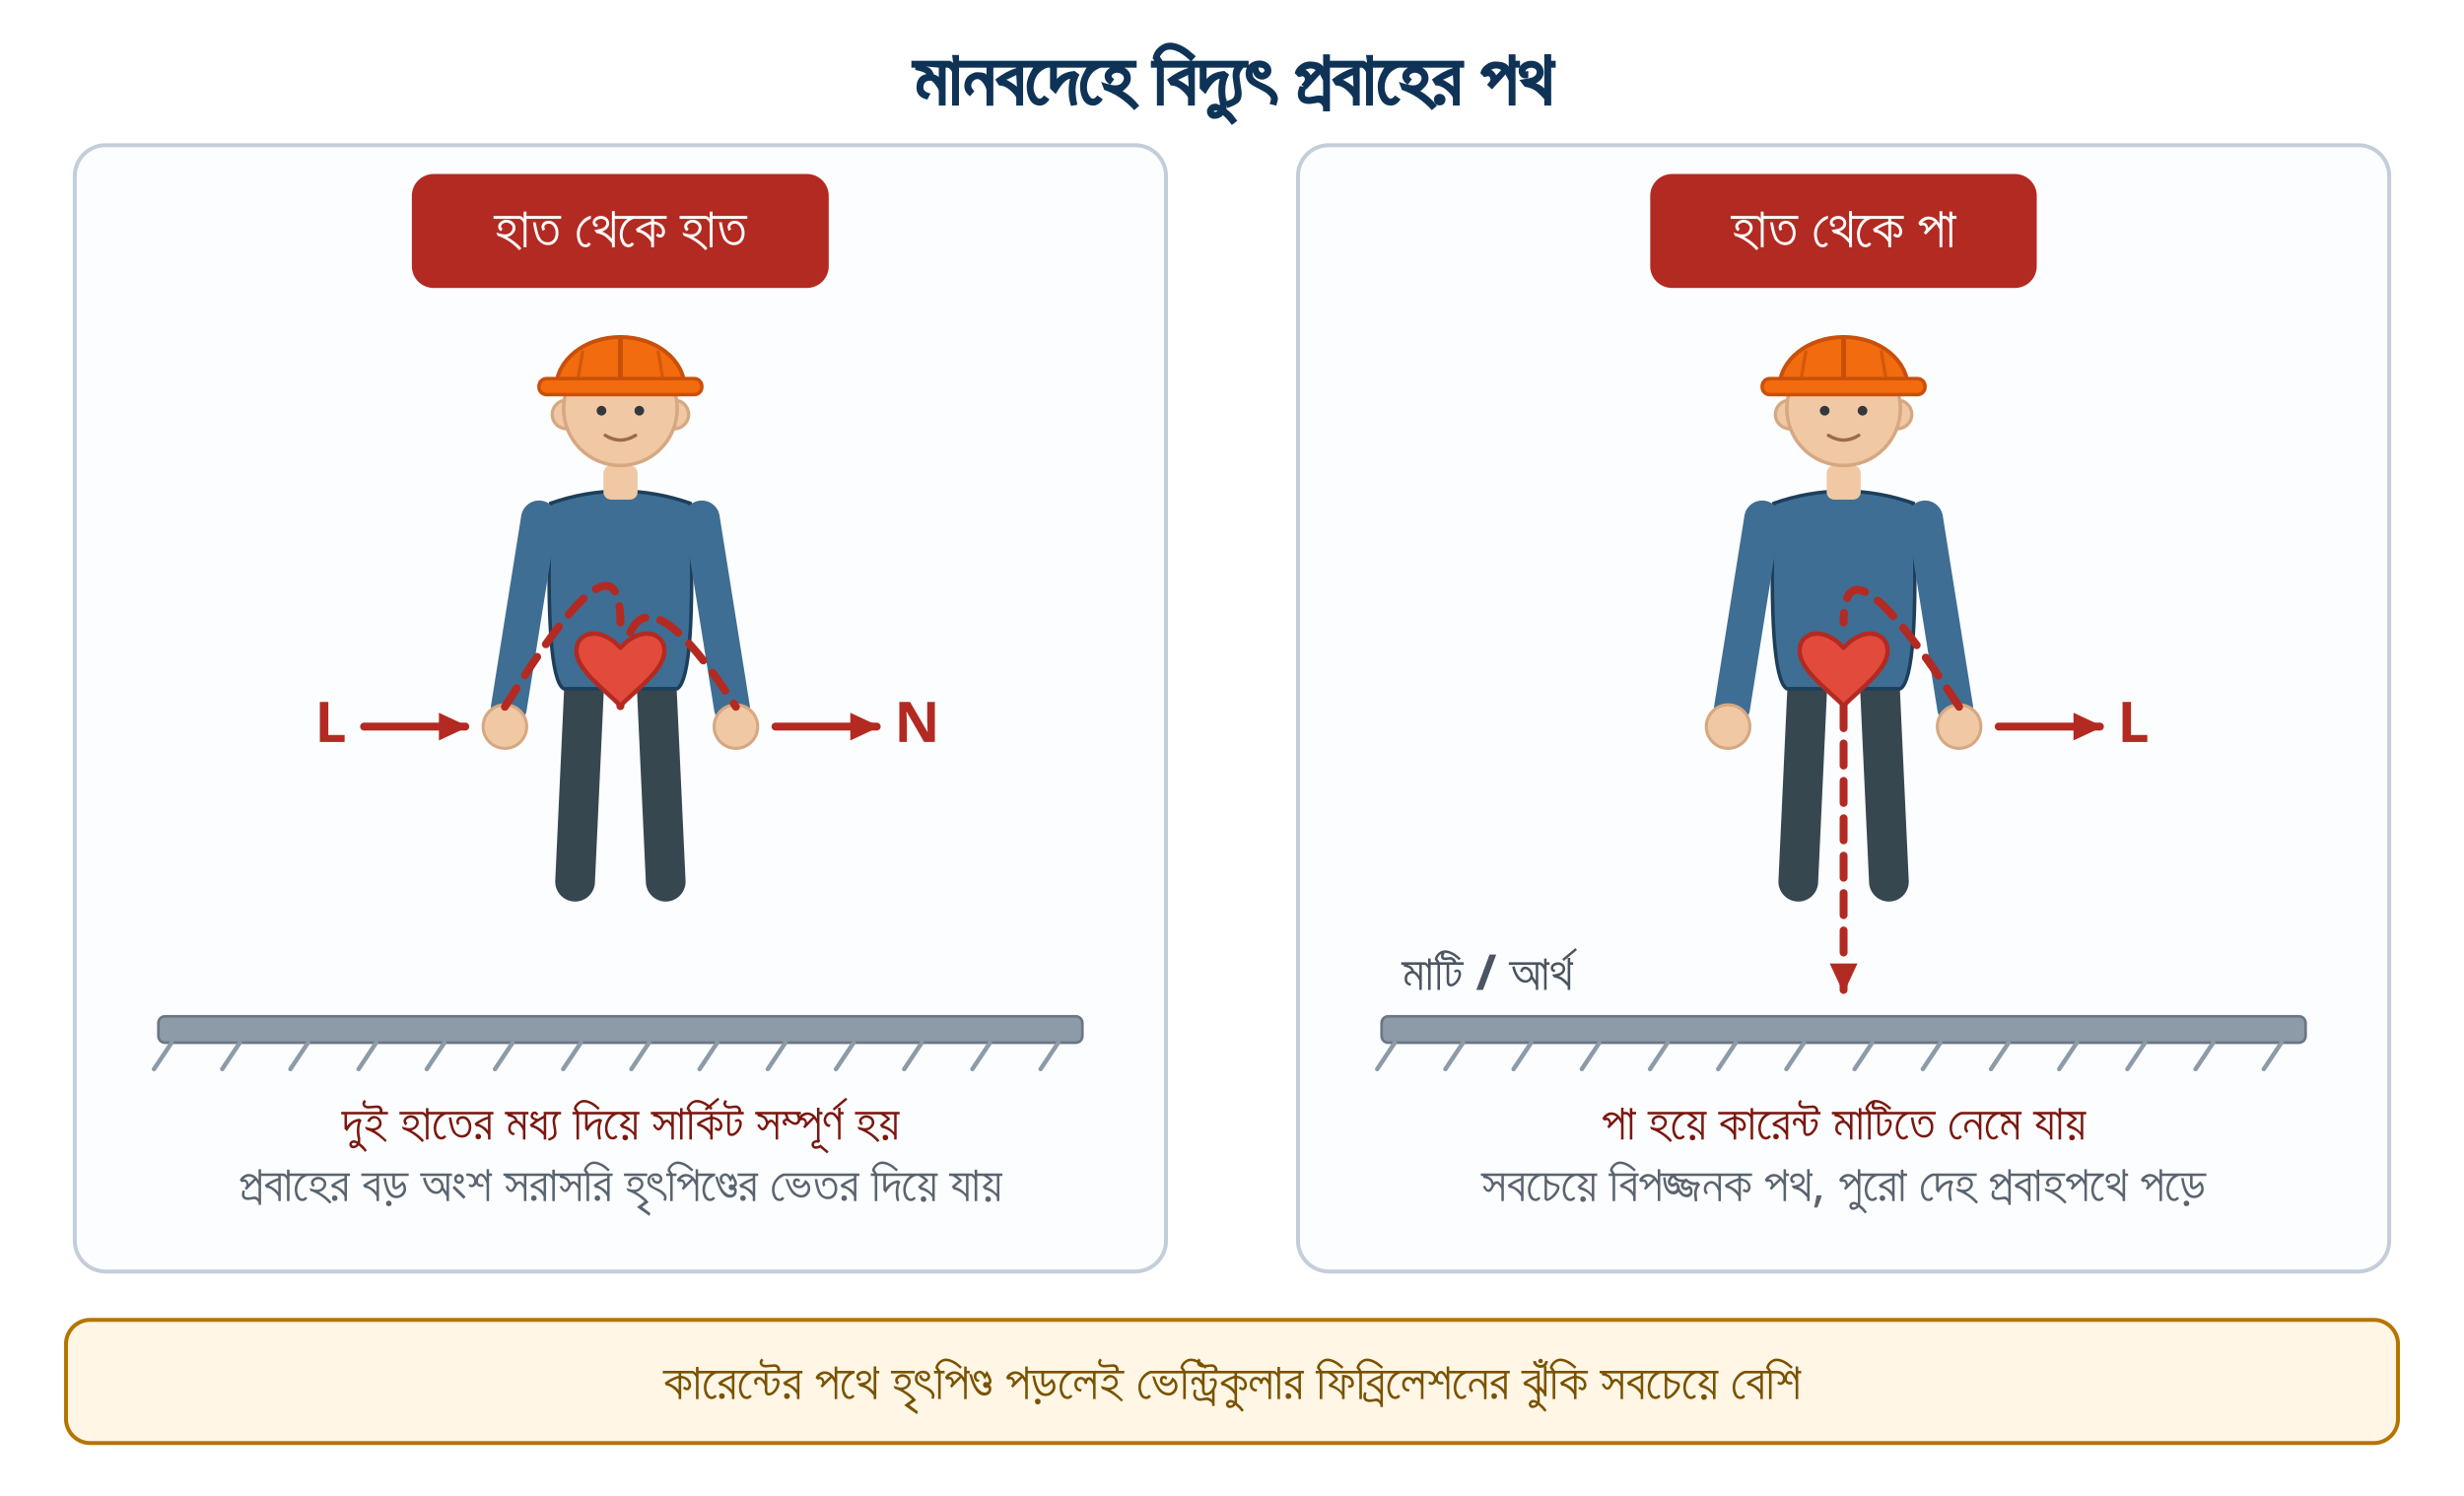
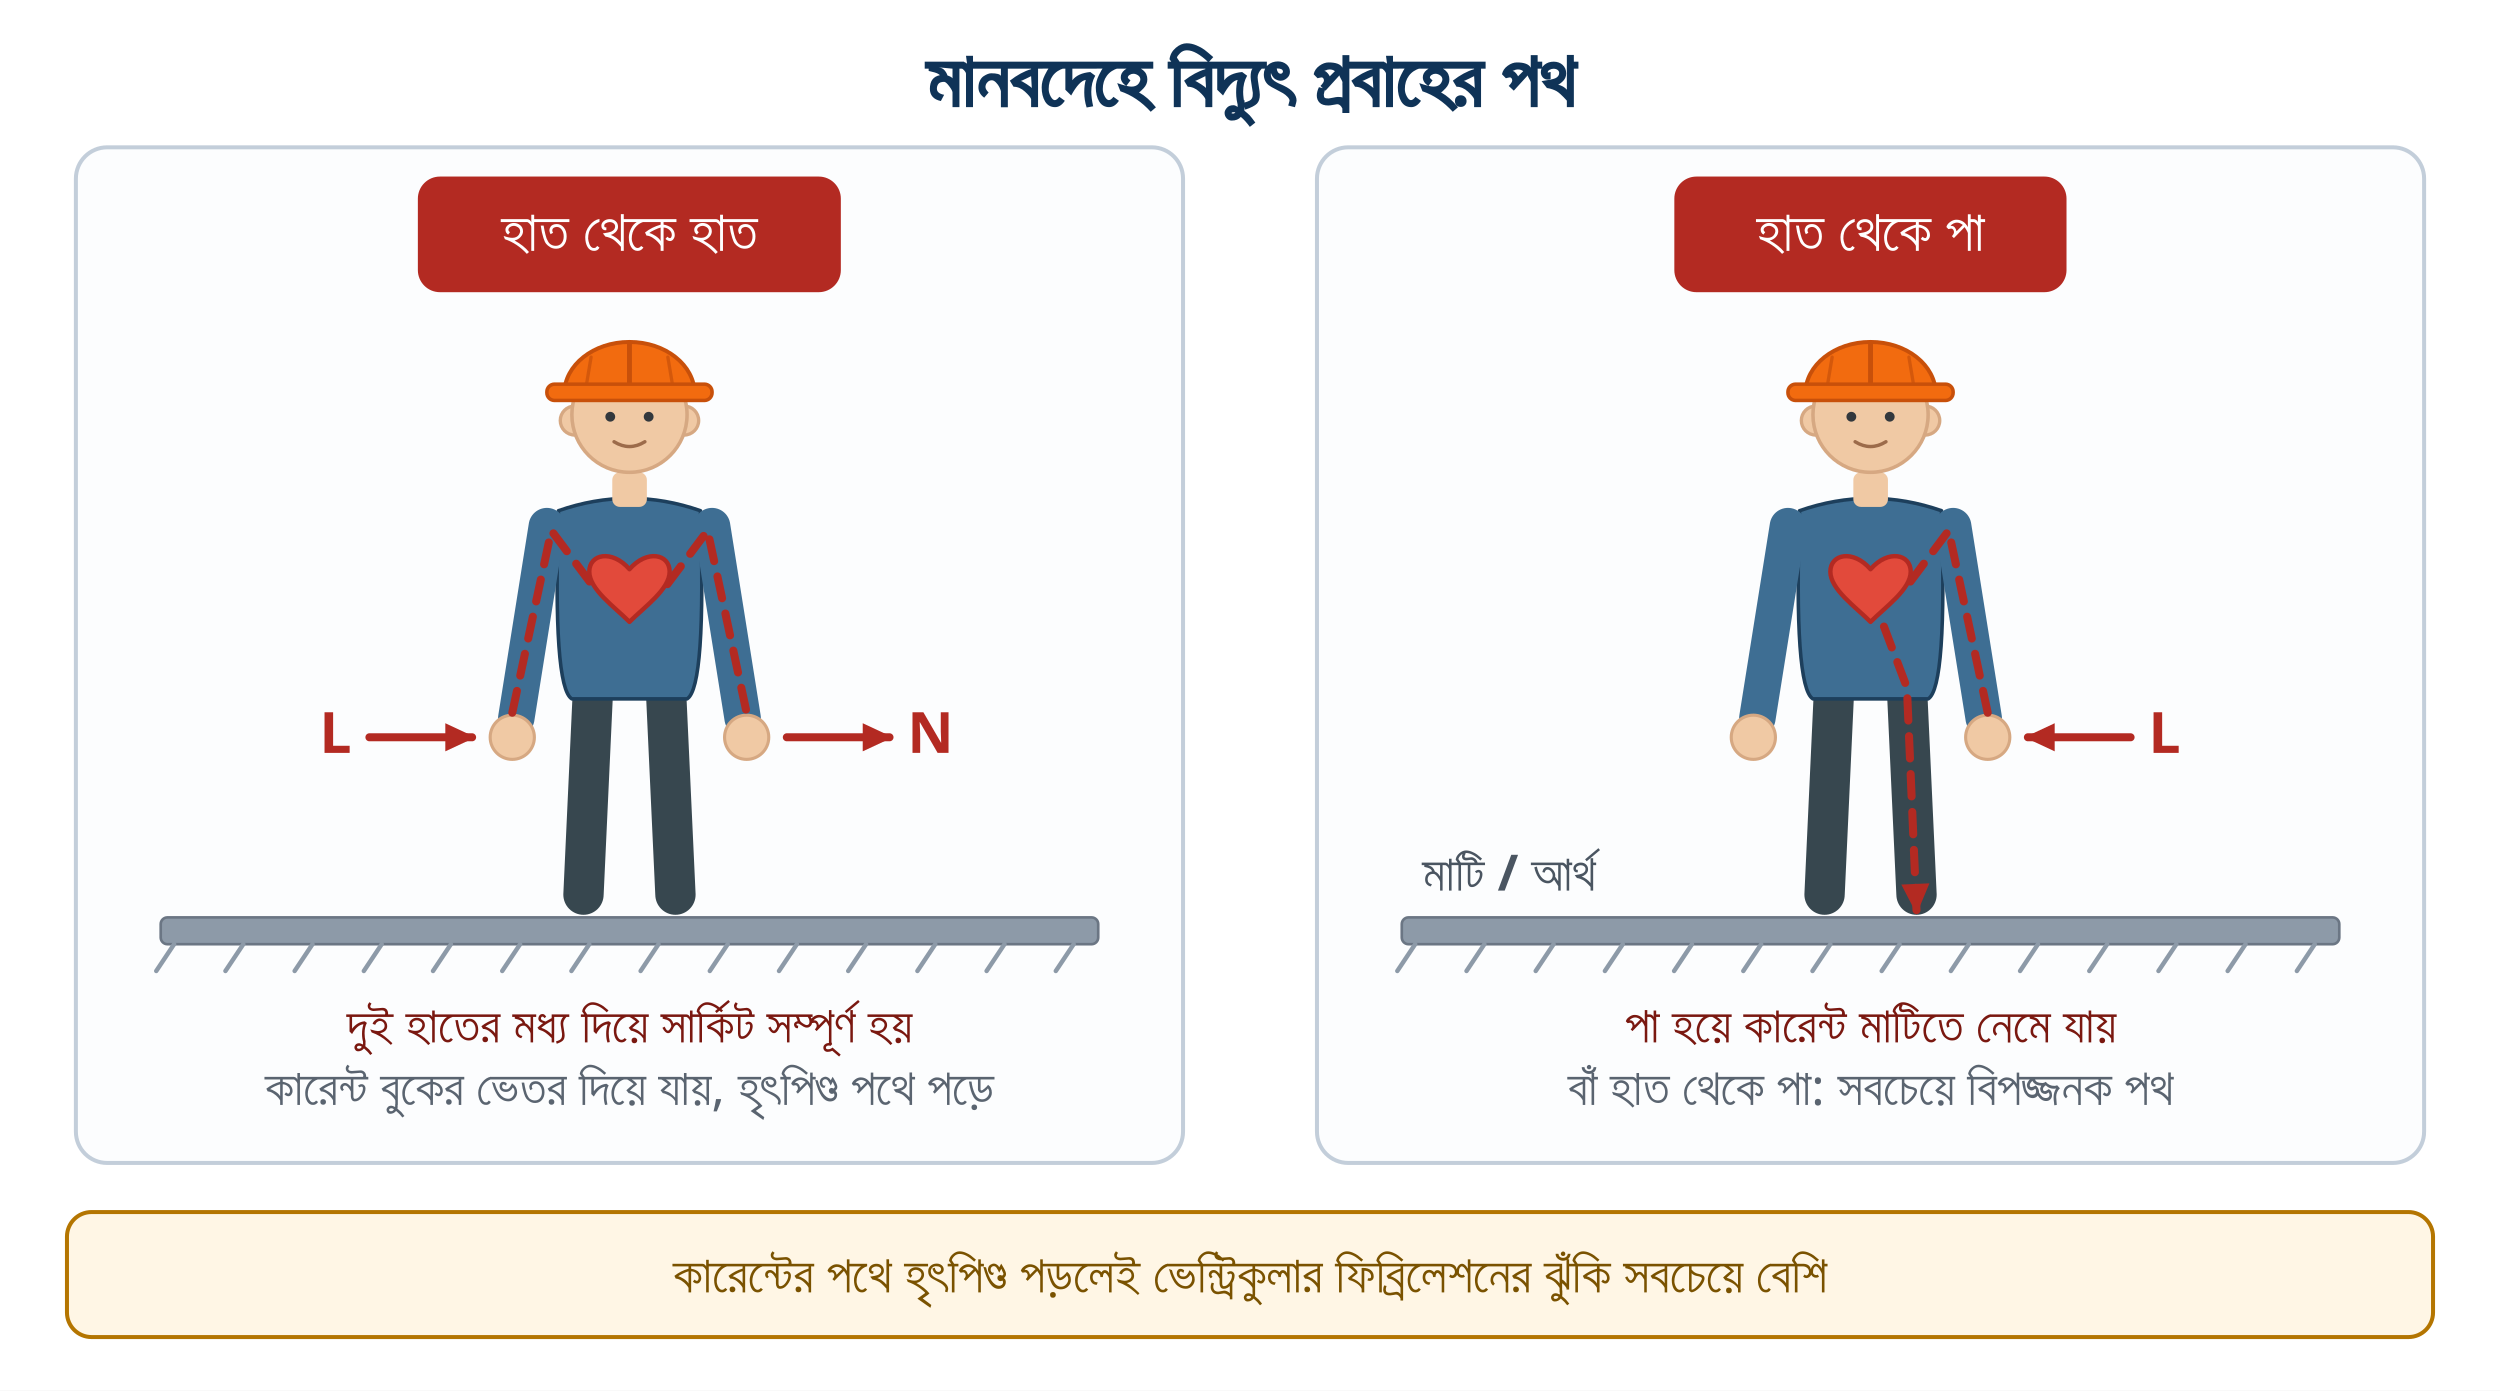
- <svg xmlns="http://www.w3.org/2000/svg" width="1120" height="680" viewBox="0 0 1120 680">
+ <svg xmlns="http://www.w3.org/2000/svg" width="1120" height="623" viewBox="0 0 1120 623">
  <defs>
    <marker id="arr" viewBox="0 0 10 10" refX="8.5" refY="5" markerUnits="userSpaceOnUse" markerWidth="15" markerHeight="15" orient="auto-start-reverse">
      <path d="M 0.5 0.8 L 9.5 5 L 0.5 9.2 z" fill="#B32A22" />
    </marker>
  </defs>
-   <rect width="1120" height="680" fill="#FFFFFF" />
+   <rect width="1120" height="623" fill="#FFFFFF" />
  <text x="560.0" y="48.0" font-family="Kalpurush" font-size="34" font-weight="700" fill="#0F3357" text-anchor="middle">মানবদেহে বিদ্যুৎ প্রবাহের পথ</text>
-   <rect x="34.0" y="66.0" width="496.0" height="512.0" rx="14" fill="#FCFDFE" stroke="#C3CEDA" stroke-width="1.8" />
+   <rect x="34.0" y="66.0" width="496.0" height="455.0" rx="14" fill="#FCFDFE" stroke="#C3CEDA" stroke-width="1.8" />
  <rect x="188.1" y="80.0" width="187.7" height="50.0" rx="9" fill="#B32A22" stroke="#B32A22" stroke-width="1.8" />
  <text x="282.0" y="112.4" font-family="Kalpurush" font-size="25.5" font-weight="600" fill="#FFFFFF" text-anchor="middle">হাত থেকে হাত</text>
-   <text x="282.0" y="546.0" font-family="Kalpurush" font-size="22.5" font-weight="400" fill="#5A6470" text-anchor="middle">প্রবাহের বড় অংশ সরাসরি হৃৎপিণ্ডের ভেতর দিয়ে যায়</text>
-   <rect x="72.0" y="462.0" width="420.0" height="12.0" rx="3" fill="#8D9AA8" stroke="#6B7684" stroke-width="1.2" />
-   <line x1="78.0" y1="474.0" x2="70.0" y2="486.0" stroke="#8D9AA8" stroke-width="2" stroke-linecap="round" />
-   <line x1="109.0" y1="474.0" x2="101.0" y2="486.0" stroke="#8D9AA8" stroke-width="2" stroke-linecap="round" />
-   <line x1="140.0" y1="474.0" x2="132.0" y2="486.0" stroke="#8D9AA8" stroke-width="2" stroke-linecap="round" />
-   <line x1="171.0" y1="474.0" x2="163.0" y2="486.0" stroke="#8D9AA8" stroke-width="2" stroke-linecap="round" />
-   <line x1="202.0" y1="474.0" x2="194.0" y2="486.0" stroke="#8D9AA8" stroke-width="2" stroke-linecap="round" />
-   <line x1="233.0" y1="474.0" x2="225.0" y2="486.0" stroke="#8D9AA8" stroke-width="2" stroke-linecap="round" />
-   <line x1="264.0" y1="474.0" x2="256.0" y2="486.0" stroke="#8D9AA8" stroke-width="2" stroke-linecap="round" />
-   <line x1="295.0" y1="474.0" x2="287.0" y2="486.0" stroke="#8D9AA8" stroke-width="2" stroke-linecap="round" />
-   <line x1="326.0" y1="474.0" x2="318.0" y2="486.0" stroke="#8D9AA8" stroke-width="2" stroke-linecap="round" />
-   <line x1="357.0" y1="474.0" x2="349.0" y2="486.0" stroke="#8D9AA8" stroke-width="2" stroke-linecap="round" />
-   <line x1="388.0" y1="474.0" x2="380.0" y2="486.0" stroke="#8D9AA8" stroke-width="2" stroke-linecap="round" />
-   <line x1="419.0" y1="474.0" x2="411.0" y2="486.0" stroke="#8D9AA8" stroke-width="2" stroke-linecap="round" />
-   <line x1="450.0" y1="474.0" x2="442.0" y2="486.0" stroke="#8D9AA8" stroke-width="2" stroke-linecap="round" />
-   <line x1="481.0" y1="474.0" x2="473.0" y2="486.0" stroke="#8D9AA8" stroke-width="2" stroke-linecap="round" />
-   <rect x="590.0" y="66.0" width="496.0" height="512.0" rx="14" fill="#FCFDFE" stroke="#C3CEDA" stroke-width="1.8" />
+   <text x="282.0" y="495.0" font-family="Kalpurush" font-size="22.5" font-weight="400" fill="#5A6470" text-anchor="middle">কারেন্ট বুকের ভেতর দিয়ে যায়, হৃৎপিণ্ড পথে পড়ে</text>
+   <rect x="72.0" y="411.0" width="420.0" height="12.0" rx="3" fill="#8D9AA8" stroke="#6B7684" stroke-width="1.2" />
+   <line x1="78.0" y1="423.0" x2="70.0" y2="435.0" stroke="#8D9AA8" stroke-width="2" stroke-linecap="round" />
+   <line x1="109.0" y1="423.0" x2="101.0" y2="435.0" stroke="#8D9AA8" stroke-width="2" stroke-linecap="round" />
+   <line x1="140.0" y1="423.0" x2="132.0" y2="435.0" stroke="#8D9AA8" stroke-width="2" stroke-linecap="round" />
+   <line x1="171.0" y1="423.0" x2="163.0" y2="435.0" stroke="#8D9AA8" stroke-width="2" stroke-linecap="round" />
+   <line x1="202.0" y1="423.0" x2="194.0" y2="435.0" stroke="#8D9AA8" stroke-width="2" stroke-linecap="round" />
+   <line x1="233.0" y1="423.0" x2="225.0" y2="435.0" stroke="#8D9AA8" stroke-width="2" stroke-linecap="round" />
+   <line x1="264.0" y1="423.0" x2="256.0" y2="435.0" stroke="#8D9AA8" stroke-width="2" stroke-linecap="round" />
+   <line x1="295.0" y1="423.0" x2="287.0" y2="435.0" stroke="#8D9AA8" stroke-width="2" stroke-linecap="round" />
+   <line x1="326.0" y1="423.0" x2="318.0" y2="435.0" stroke="#8D9AA8" stroke-width="2" stroke-linecap="round" />
+   <line x1="357.0" y1="423.0" x2="349.0" y2="435.0" stroke="#8D9AA8" stroke-width="2" stroke-linecap="round" />
+   <line x1="388.0" y1="423.0" x2="380.0" y2="435.0" stroke="#8D9AA8" stroke-width="2" stroke-linecap="round" />
+   <line x1="419.0" y1="423.0" x2="411.0" y2="435.0" stroke="#8D9AA8" stroke-width="2" stroke-linecap="round" />
+   <line x1="450.0" y1="423.0" x2="442.0" y2="435.0" stroke="#8D9AA8" stroke-width="2" stroke-linecap="round" />
+   <line x1="481.0" y1="423.0" x2="473.0" y2="435.0" stroke="#8D9AA8" stroke-width="2" stroke-linecap="round" />
+   <rect x="590.0" y="66.0" width="496.0" height="455.0" rx="14" fill="#FCFDFE" stroke="#C3CEDA" stroke-width="1.8" />
  <rect x="751.0" y="80.0" width="173.9" height="50.0" rx="9" fill="#B32A22" stroke="#B32A22" stroke-width="1.8" />
  <text x="838.0" y="112.4" font-family="Kalpurush" font-size="25.5" font-weight="600" fill="#FFFFFF" text-anchor="middle">হাত থেকে পা</text>
-   <text x="838.0" y="546.0" font-family="Kalpurush" font-size="22.5" font-weight="400" fill="#5A6470" text-anchor="middle">সবচেয়ে বিপজ্জনক পথ, পুরো দেহ প্রবাহপথে পড়ে</text>
-   <rect x="628.0" y="462.0" width="420.0" height="12.0" rx="3" fill="#8D9AA8" stroke="#6B7684" stroke-width="1.2" />
-   <line x1="634.0" y1="474.0" x2="626.0" y2="486.0" stroke="#8D9AA8" stroke-width="2" stroke-linecap="round" />
-   <line x1="665.0" y1="474.0" x2="657.0" y2="486.0" stroke="#8D9AA8" stroke-width="2" stroke-linecap="round" />
-   <line x1="696.0" y1="474.0" x2="688.0" y2="486.0" stroke="#8D9AA8" stroke-width="2" stroke-linecap="round" />
-   <line x1="727.0" y1="474.0" x2="719.0" y2="486.0" stroke="#8D9AA8" stroke-width="2" stroke-linecap="round" />
-   <line x1="758.0" y1="474.0" x2="750.0" y2="486.0" stroke="#8D9AA8" stroke-width="2" stroke-linecap="round" />
-   <line x1="789.0" y1="474.0" x2="781.0" y2="486.0" stroke="#8D9AA8" stroke-width="2" stroke-linecap="round" />
-   <line x1="820.0" y1="474.0" x2="812.0" y2="486.0" stroke="#8D9AA8" stroke-width="2" stroke-linecap="round" />
-   <line x1="851.0" y1="474.0" x2="843.0" y2="486.0" stroke="#8D9AA8" stroke-width="2" stroke-linecap="round" />
-   <line x1="882.0" y1="474.0" x2="874.0" y2="486.0" stroke="#8D9AA8" stroke-width="2" stroke-linecap="round" />
-   <line x1="913.0" y1="474.0" x2="905.0" y2="486.0" stroke="#8D9AA8" stroke-width="2" stroke-linecap="round" />
-   <line x1="944.0" y1="474.0" x2="936.0" y2="486.0" stroke="#8D9AA8" stroke-width="2" stroke-linecap="round" />
-   <line x1="975.0" y1="474.0" x2="967.0" y2="486.0" stroke="#8D9AA8" stroke-width="2" stroke-linecap="round" />
-   <line x1="1006.0" y1="474.0" x2="998.0" y2="486.0" stroke="#8D9AA8" stroke-width="2" stroke-linecap="round" />
-   <line x1="1037.0" y1="474.0" x2="1029.0" y2="486.0" stroke="#8D9AA8" stroke-width="2" stroke-linecap="round" />
+   <text x="838.0" y="495.0" font-family="Kalpurush" font-size="22.5" font-weight="400" fill="#5A6470" text-anchor="middle">বাঁ হাত থেকে পা: সবচেয়ে বিপজ্জনক পথ</text>
+   <rect x="628.0" y="411.0" width="420.0" height="12.0" rx="3" fill="#8D9AA8" stroke="#6B7684" stroke-width="1.2" />
+   <line x1="634.0" y1="423.0" x2="626.0" y2="435.0" stroke="#8D9AA8" stroke-width="2" stroke-linecap="round" />
+   <line x1="665.0" y1="423.0" x2="657.0" y2="435.0" stroke="#8D9AA8" stroke-width="2" stroke-linecap="round" />
+   <line x1="696.0" y1="423.0" x2="688.0" y2="435.0" stroke="#8D9AA8" stroke-width="2" stroke-linecap="round" />
+   <line x1="727.0" y1="423.0" x2="719.0" y2="435.0" stroke="#8D9AA8" stroke-width="2" stroke-linecap="round" />
+   <line x1="758.0" y1="423.0" x2="750.0" y2="435.0" stroke="#8D9AA8" stroke-width="2" stroke-linecap="round" />
+   <line x1="789.0" y1="423.0" x2="781.0" y2="435.0" stroke="#8D9AA8" stroke-width="2" stroke-linecap="round" />
+   <line x1="820.0" y1="423.0" x2="812.0" y2="435.0" stroke="#8D9AA8" stroke-width="2" stroke-linecap="round" />
+   <line x1="851.0" y1="423.0" x2="843.0" y2="435.0" stroke="#8D9AA8" stroke-width="2" stroke-linecap="round" />
+   <line x1="882.0" y1="423.0" x2="874.0" y2="435.0" stroke="#8D9AA8" stroke-width="2" stroke-linecap="round" />
+   <line x1="913.0" y1="423.0" x2="905.0" y2="435.0" stroke="#8D9AA8" stroke-width="2" stroke-linecap="round" />
+   <line x1="944.0" y1="423.0" x2="936.0" y2="435.0" stroke="#8D9AA8" stroke-width="2" stroke-linecap="round" />
+   <line x1="975.0" y1="423.0" x2="967.0" y2="435.0" stroke="#8D9AA8" stroke-width="2" stroke-linecap="round" />
+   <line x1="1006.0" y1="423.0" x2="998.0" y2="435.0" stroke="#8D9AA8" stroke-width="2" stroke-linecap="round" />
+   <line x1="1037.0" y1="423.0" x2="1029.0" y2="435.0" stroke="#8D9AA8" stroke-width="2" stroke-linecap="round" />
  <path d="M 265.7 308.0 L 261.4 400.8" fill="none" stroke="#37474F" stroke-width="18.06" stroke-linecap="round" stroke-linejoin="round" />
  <path d="M 298.3 308.0 L 302.6 400.8" fill="none" stroke="#37474F" stroke-width="18.06" stroke-linecap="round" stroke-linejoin="round" />
  <path d="M 250.2 228.8 Q 247.6 308.0 256.2 313.1 L 307.8 313.1 Q 316.4 308.0 313.8 228.8 Q 282.0 217.7 250.2 228.8 Z" fill="#3E6E93" stroke="#1D3F5C" stroke-width="1.6" stroke-linecap="round" stroke-linejoin="round" />
  <path d="M 245.0 235.7 L 231.3 321.7" fill="none" stroke="#3E6E93" stroke-width="16.34" stroke-linecap="round" stroke-linejoin="round" />
  <path d="M 319.0 235.7 L 332.7 321.7" fill="none" stroke="#3E6E93" stroke-width="16.34" stroke-linecap="round" stroke-linejoin="round" />
  <circle cx="229.5" cy="330.3" r="9.9" fill="#F0C9A4" stroke="#D6A882" stroke-width="1.4" />
  <circle cx="334.5" cy="330.3" r="9.9" fill="#F0C9A4" stroke="#D6A882" stroke-width="1.4" />
  <rect x="274.3" y="211.6" width="15.5" height="15.5" rx="3.44" fill="#F0C9A4" stroke="none" stroke-width="0" />
  <circle cx="257.5" cy="188.4" r="6.5" fill="#F0C9A4" stroke="#D6A882" stroke-width="1.5" />
  <circle cx="306.5" cy="188.4" r="6.5" fill="#F0C9A4" stroke="#D6A882" stroke-width="1.5" />
  <circle cx="282.0" cy="185.8" r="25.8" fill="#F0C9A4" stroke="#D6A882" stroke-width="1.6" />
  <circle cx="273.4" cy="186.7" r="2.2" fill="#33383D" stroke="none" stroke-width="2" />
  <circle cx="290.6" cy="186.7" r="2.2" fill="#33383D" stroke="none" stroke-width="2" />
  <path d="M 275.1 197.9 Q 282.0 202.2 288.9 197.9" fill="none" stroke="#9C6B4A" stroke-width="1.548" stroke-linecap="round" stroke-linejoin="round" />
  <path d="M 252.8 176.4 A 29.2 23.2 0 0 1 311.2 176.4 Z" fill="#F26B0F" stroke="#C8500A" stroke-width="1.8" stroke-linecap="round" stroke-linejoin="round" />
  <path d="M 282.0 154.0 L 282.0 175.5" fill="none" stroke="#C8500A" stroke-width="2.2" stroke-linecap="round" stroke-linejoin="round" />
  <path d="M 264.8 160.0 L 262.2 175.5" fill="none" stroke="#C8500A" stroke-width="1.5" stroke-linecap="round" stroke-linejoin="round" opacity="0.7" />
  <path d="M 299.2 160.0 L 301.8 175.5" fill="none" stroke="#C8500A" stroke-width="1.5" stroke-linecap="round" stroke-linejoin="round" opacity="0.7" />
  <rect x="245.0" y="172.1" width="74.0" height="7.3" rx="3.44" fill="#F26B0F" stroke="#C8500A" stroke-width="1.6" />
-   <path d="M 229.5 321.3 Q 282 236 282 283.0" fill="none" stroke="#B32A22" stroke-width="3.6" stroke-linecap="round" stroke-linejoin="round" stroke-dasharray="10 7" />
-   <path d="M 282 321.0 Q 282 240 334.5 321.3" fill="none" stroke="#B32A22" stroke-width="3.6" stroke-linecap="round" stroke-linejoin="round" stroke-dasharray="10 7" />
-   <path d="M 282.0 320.8 C 274.5 313.2 262.0 304.5 262.0 295.8 C 262.0 287.0 273.2 284.5 282.0 294.5 C 290.8 284.5 302.0 287.0 302.0 295.8 C 302.0 304.5 289.5 313.2 282.0 320.8 Z" fill="#E24A3B" stroke="#B32A22" stroke-width="2" stroke-linecap="round" stroke-linejoin="round" />
+   <path d="M 229.5 319.3 L 247.0 237.7 L 265.0 261.7" fill="none" stroke="#B32A22" stroke-width="3.6" stroke-linecap="round" stroke-linejoin="round" stroke-dasharray="10 7" />
+   <path d="M 299.0 261.7 L 317.0 237.7 L 334.5 319.3" fill="none" stroke="#B32A22" stroke-width="3.6" stroke-linecap="round" stroke-linejoin="round" stroke-dasharray="10 7" />
+   <path d="M 282.0 278.6 C 275.2 271.8 264.0 264.0 264.0 256.1 C 264.0 248.2 274.1 246.0 282.0 255.0 C 289.9 246.0 300.0 248.2 300.0 256.1 C 300.0 264.0 288.8 271.8 282.0 278.6 Z" fill="#E24A3B" stroke="#B32A22" stroke-width="2" stroke-linecap="round" stroke-linejoin="round" />
  <path d="M 165.5 330.3 L 211.5 330.3" fill="none" stroke="#B32A22" stroke-width="3.6" stroke-linecap="round" stroke-linejoin="round" marker-end="url(#arr)" />
  <path d="M 352.5 330.3 L 398.5 330.3" fill="none" stroke="#B32A22" stroke-width="3.6" stroke-linecap="round" stroke-linejoin="round" marker-end="url(#arr)" />
  <text x="157.5" y="337.3" font-family="Kalpurush" font-size="25.5" font-weight="700" fill="#B32A22" text-anchor="end">L</text>
  <text x="406.5" y="337.3" font-family="Kalpurush" font-size="25.5" font-weight="700" fill="#B32A22" text-anchor="start">N</text>
-   <text x="282.0" y="518.0" font-family="Kalpurush" font-size="22.5" font-weight="600" fill="#7A1810" text-anchor="middle">দুই হাতের মধ্য দিয়ে সার্কিট সম্পূর্ণ হয়</text>
+   <text x="282.0" y="467.0" font-family="Kalpurush" font-size="22.5" font-weight="600" fill="#7A1810" text-anchor="middle">দুই হাতের মধ্য দিয়ে সার্কিট সম্পূর্ণ হয়</text>
  <path d="M 821.7 308.0 L 817.4 400.8" fill="none" stroke="#37474F" stroke-width="18.06" stroke-linecap="round" stroke-linejoin="round" />
  <path d="M 854.3 308.0 L 858.6 400.8" fill="none" stroke="#37474F" stroke-width="18.06" stroke-linecap="round" stroke-linejoin="round" />
  <path d="M 806.2 228.8 Q 803.6 308.0 812.2 313.1 L 863.8 313.1 Q 872.4 308.0 869.8 228.8 Q 838.0 217.7 806.2 228.8 Z" fill="#3E6E93" stroke="#1D3F5C" stroke-width="1.6" stroke-linecap="round" stroke-linejoin="round" />
  <path d="M 801.0 235.7 L 787.3 321.7" fill="none" stroke="#3E6E93" stroke-width="16.34" stroke-linecap="round" stroke-linejoin="round" />
  <path d="M 875.0 235.7 L 888.7 321.7" fill="none" stroke="#3E6E93" stroke-width="16.34" stroke-linecap="round" stroke-linejoin="round" />
  <circle cx="785.5" cy="330.3" r="9.9" fill="#F0C9A4" stroke="#D6A882" stroke-width="1.4" />
  <circle cx="890.5" cy="330.3" r="9.9" fill="#F0C9A4" stroke="#D6A882" stroke-width="1.4" />
  <rect x="830.3" y="211.6" width="15.5" height="15.5" rx="3.44" fill="#F0C9A4" stroke="none" stroke-width="0" />
  <circle cx="813.5" cy="188.4" r="6.5" fill="#F0C9A4" stroke="#D6A882" stroke-width="1.5" />
  <circle cx="862.5" cy="188.4" r="6.5" fill="#F0C9A4" stroke="#D6A882" stroke-width="1.5" />
  <circle cx="838.0" cy="185.8" r="25.8" fill="#F0C9A4" stroke="#D6A882" stroke-width="1.6" />
  <circle cx="829.4" cy="186.7" r="2.2" fill="#33383D" stroke="none" stroke-width="2" />
  <circle cx="846.6" cy="186.7" r="2.2" fill="#33383D" stroke="none" stroke-width="2" />
  <path d="M 831.1 197.9 Q 838.0 202.2 844.9 197.9" fill="none" stroke="#9C6B4A" stroke-width="1.548" stroke-linecap="round" stroke-linejoin="round" />
  <path d="M 808.8 176.4 A 29.2 23.2 0 0 1 867.2 176.4 Z" fill="#F26B0F" stroke="#C8500A" stroke-width="1.8" stroke-linecap="round" stroke-linejoin="round" />
  <path d="M 838.0 154.0 L 838.0 175.5" fill="none" stroke="#C8500A" stroke-width="2.2" stroke-linecap="round" stroke-linejoin="round" />
  <path d="M 820.8 160.0 L 818.2 175.5" fill="none" stroke="#C8500A" stroke-width="1.5" stroke-linecap="round" stroke-linejoin="round" opacity="0.7" />
  <path d="M 855.2 160.0 L 857.8 175.5" fill="none" stroke="#C8500A" stroke-width="1.5" stroke-linecap="round" stroke-linejoin="round" opacity="0.7" />
  <rect x="801.0" y="172.1" width="74.0" height="7.3" rx="3.44" fill="#F26B0F" stroke="#C8500A" stroke-width="1.6" />
-   <path d="M 890.5 321.3 Q 838 240 838 283.0" fill="none" stroke="#B32A22" stroke-width="3.6" stroke-linecap="round" stroke-linejoin="round" stroke-dasharray="10 7" />
-   <path d="M 838 321.0 L 838 450.0" fill="none" stroke="#B32A22" stroke-width="3.6" stroke-linecap="round" stroke-linejoin="round" stroke-dasharray="10 7" marker-end="url(#arr)" />
-   <path d="M 838.0 320.8 C 830.5 313.2 818.0 304.5 818.0 295.8 C 818.0 287.0 829.2 284.5 838.0 294.5 C 846.8 284.5 858.0 287.0 858.0 295.8 C 858.0 304.5 845.5 313.2 838.0 320.8 Z" fill="#E24A3B" stroke="#B32A22" stroke-width="2" stroke-linecap="round" stroke-linejoin="round" />
-   <path d="M 908.5 330.3 L 954.5 330.3" fill="none" stroke="#B32A22" stroke-width="3.6" stroke-linecap="round" stroke-linejoin="round" marker-end="url(#arr)" />
+   <path d="M 890.5 319.3 L 873.0 237.7 L 855.0 261.7" fill="none" stroke="#B32A22" stroke-width="3.6" stroke-linecap="round" stroke-linejoin="round" stroke-dasharray="10 7" />
+   <path d="M 844.0 280.7 L 854.3 308.0 L 858.6 408.0" fill="none" stroke="#B32A22" stroke-width="3.6" stroke-linecap="round" stroke-linejoin="round" stroke-dasharray="10 7" marker-end="url(#arr)" />
+   <path d="M 838.0 278.6 C 831.2 271.8 820.0 264.0 820.0 256.1 C 820.0 248.2 830.1 246.0 838.0 255.0 C 845.9 246.0 856.0 248.2 856.0 256.1 C 856.0 264.0 844.8 271.8 838.0 278.6 Z" fill="#E24A3B" stroke="#B32A22" stroke-width="2" stroke-linecap="round" stroke-linejoin="round" />
+   <path d="M 954.5 330.3 L 908.5 330.3" fill="none" stroke="#B32A22" stroke-width="3.6" stroke-linecap="round" stroke-linejoin="round" marker-end="url(#arr)" />
  <text x="962.5" y="337.3" font-family="Kalpurush" font-size="25.5" font-weight="700" fill="#B32A22" text-anchor="start">L</text>
-   <text x="838.0" y="518.0" font-family="Kalpurush" font-size="22.5" font-weight="600" fill="#7A1810" text-anchor="middle">পা হয়ে কারেন্ট মাটিতে নেমে যায়</text>
-   <text x="676.0" y="450.0" font-family="Kalpurush" font-size="22.5" font-weight="600" fill="#4A5561" text-anchor="middle">মাটি / আর্থ</text>
-   <rect x="30.0" y="600.0" width="1060.0" height="56.0" rx="11" fill="#FFF6E5" stroke="#B47500" stroke-width="1.8" />
-   <text x="560.0" y="636.0" font-family="Kalpurush" font-size="23" font-weight="600" fill="#7A5200" text-anchor="middle">কারেন্টের পথে হৃৎপিণ্ড পড়লেই ভেন্ট্রিকুলার ফিব্রিলেশনের ঝুঁকি সবচেয়ে বেশি</text>
+   <text x="838.0" y="467.0" font-family="Kalpurush" font-size="22.5" font-weight="600" fill="#7A1810" text-anchor="middle">পা হয়ে কারেন্ট মাটিতে নেমে যায়</text>
+   <text x="676.0" y="399.0" font-family="Kalpurush" font-size="22.5" font-weight="600" fill="#4A5561" text-anchor="middle">মাটি / আর্থ</text>
+   <rect x="30.0" y="543.0" width="1060.0" height="56.0" rx="11" fill="#FFF6E5" stroke="#B47500" stroke-width="1.8" />
+   <text x="560.0" y="579.0" font-family="Kalpurush" font-size="23" font-weight="600" fill="#7A5200" text-anchor="middle">কারেন্টের পথে হৃৎপিণ্ড পড়লেই ভেন্ট্রিকুলার ফিব্রিলেশনের ঝুঁকি সবচেয়ে বেশি</text>
</svg>
